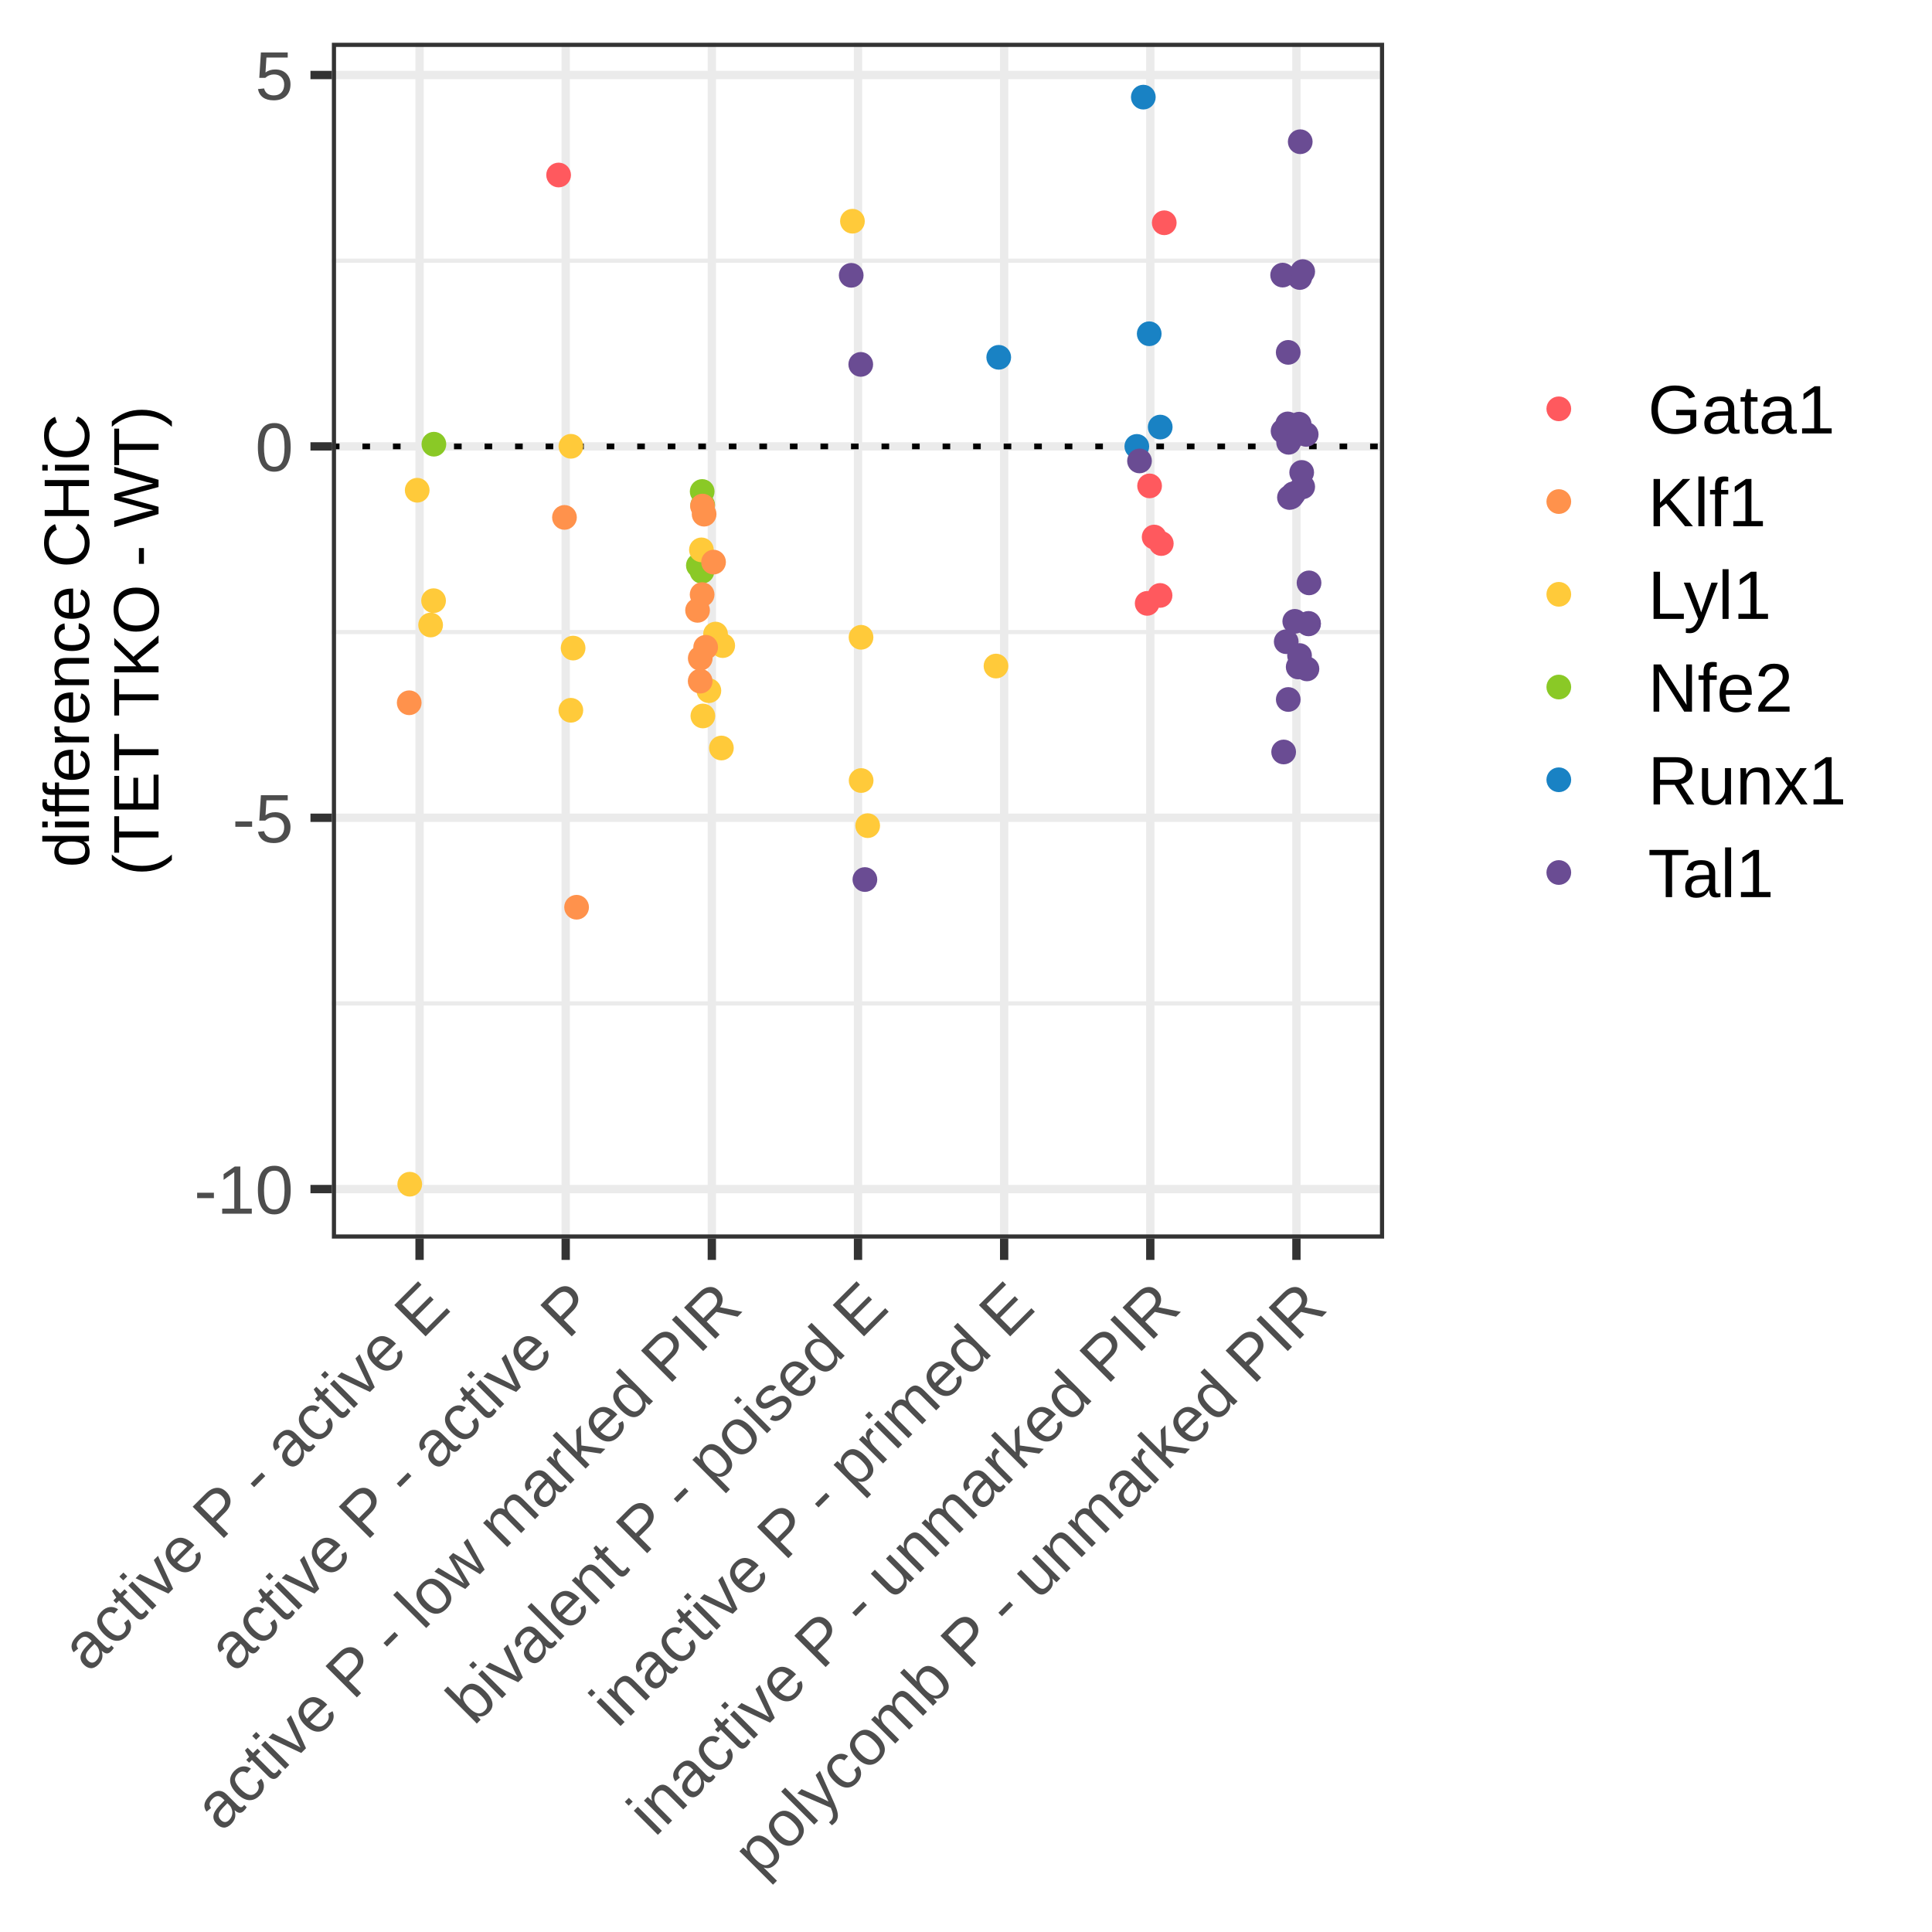
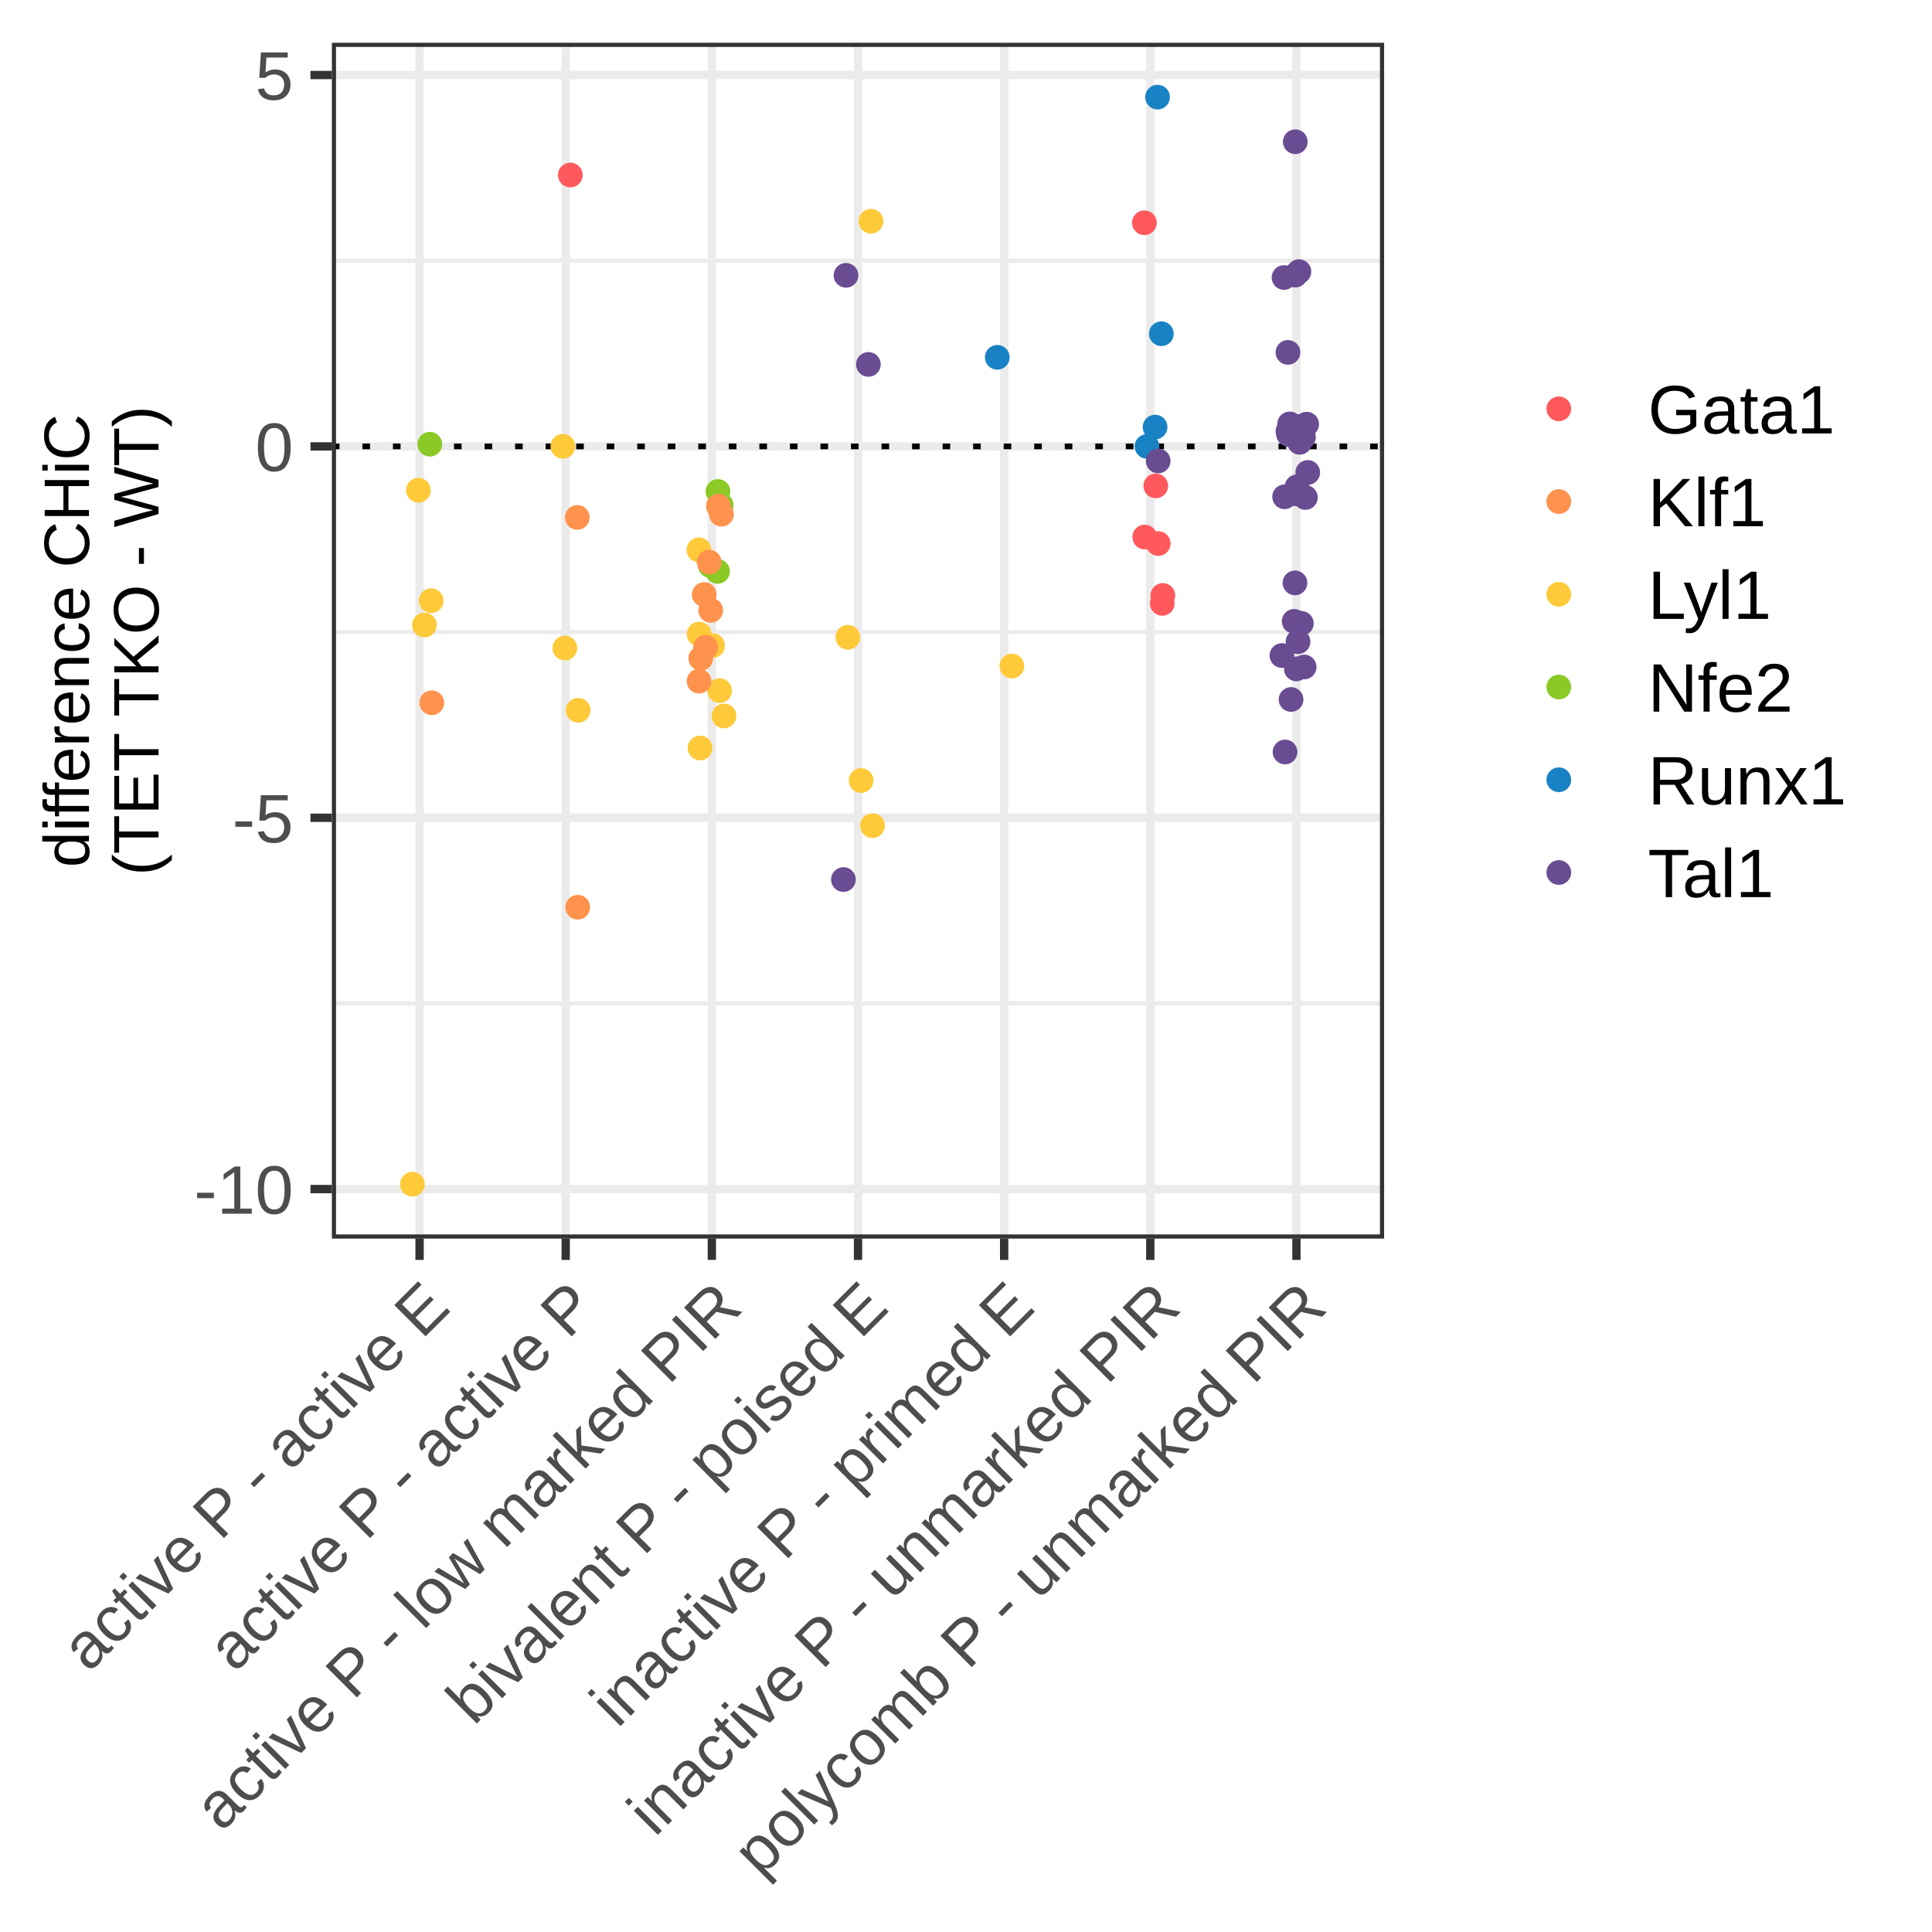
<svg xmlns="http://www.w3.org/2000/svg" class="svglite" width="360.00pt" height="360.00pt" viewBox="0 0 360.00 360.00">
  <defs>
    <style type="text/css">
    .svglite line, .svglite polyline, .svglite polygon, .svglite path, .svglite rect, .svglite circle {
      fill: none;
      stroke: #000000;
      stroke-linecap: round;
      stroke-linejoin: round;
      stroke-miterlimit: 10.00;
    }
    .svglite text {
      white-space: pre;
    }
  </style>
  </defs>
  <rect width="100%" height="100%" style="stroke: none; fill: #FFFFFF;" />
  <defs>
    <clipPath id="cpMC4wMHwzNjAuMDB8MC4wMHwzNjAuMDA=">
      <rect x="0.00" y="0.00" width="360.00" height="360.00" />
    </clipPath>
  </defs>
  <g clip-path="url(#cpMC4wMHwzNjAuMDB8MC4wMHwzNjAuMDA=)">
    <rect x="0.00" y="0.00" width="360.00" height="360.00" style="stroke-width: 1.55; stroke: #FFFFFF; fill: #FFFFFF;" />
  </g>
  <defs>
    <clipPath id="cpNjEuODR8MjU3LjkxfDcuOTd8MjMwLjc5">
      <rect x="61.84" y="7.97" width="196.07" height="222.82" />
    </clipPath>
  </defs>
  <g clip-path="url(#cpNjEuODR8MjU3LjkxfDcuOTd8MjMwLjc5)">
    <rect x="61.84" y="7.97" width="196.07" height="222.82" style="stroke-width: 1.55; stroke: none; fill: #FFFFFF;" />
    <polyline points="61.84,186.97 257.91,186.97 " style="stroke-width: 0.78; stroke: #EBEBEB; stroke-linecap: butt;" />
    <polyline points="61.84,117.78 257.91,117.78 " style="stroke-width: 0.78; stroke: #EBEBEB; stroke-linecap: butt;" />
    <polyline points="61.84,48.58 257.91,48.58 " style="stroke-width: 0.78; stroke: #EBEBEB; stroke-linecap: butt;" />
    <polyline points="61.84,221.57 257.91,221.57 " style="stroke-width: 1.55; stroke: #EBEBEB; stroke-linecap: butt;" />
    <polyline points="61.84,152.38 257.91,152.38 " style="stroke-width: 1.55; stroke: #EBEBEB; stroke-linecap: butt;" />
    <polyline points="61.84,83.18 257.91,83.18 " style="stroke-width: 1.55; stroke: #EBEBEB; stroke-linecap: butt;" />
    <polyline points="61.84,13.98 257.91,13.98 " style="stroke-width: 1.55; stroke: #EBEBEB; stroke-linecap: butt;" />
    <polyline points="78.18,230.79 78.18,7.97 " style="stroke-width: 1.55; stroke: #EBEBEB; stroke-linecap: butt;" />
    <polyline points="105.41,230.79 105.41,7.97 " style="stroke-width: 1.55; stroke: #EBEBEB; stroke-linecap: butt;" />
    <polyline points="132.64,230.79 132.64,7.97 " style="stroke-width: 1.55; stroke: #EBEBEB; stroke-linecap: butt;" />
    <polyline points="159.88,230.79 159.88,7.97 " style="stroke-width: 1.55; stroke: #EBEBEB; stroke-linecap: butt;" />
    <polyline points="187.11,230.79 187.11,7.97 " style="stroke-width: 1.55; stroke: #EBEBEB; stroke-linecap: butt;" />
    <polyline points="214.34,230.79 214.34,7.97 " style="stroke-width: 1.55; stroke: #EBEBEB; stroke-linecap: butt;" />
    <polyline points="241.57,230.79 241.57,7.97 " style="stroke-width: 1.55; stroke: #EBEBEB; stroke-linecap: butt;" />
    <line x1="61.84" y1="83.18" x2="257.91" y2="83.18" style="stroke-width: 1.07; stroke-dasharray: 1.42,4.27; stroke-linecap: butt;" />
-     <circle cx="130.13" cy="105.37" r="1.95" style="stroke-width: 0.71; stroke: #8AC926; fill: #8AC926;" />
-     <circle cx="130.84" cy="91.58" r="1.95" style="stroke-width: 0.71; stroke: #8AC926; fill: #8AC926;" />
-     <circle cx="80.85" cy="82.77" r="1.95" style="stroke-width: 0.71; stroke: #8AC926; fill: #8AC926;" />
-     <circle cx="130.94" cy="94.13" r="1.95" style="stroke-width: 0.71; stroke: #8AC926; fill: #8AC926;" />
-     <circle cx="130.80" cy="106.47" r="1.95" style="stroke-width: 0.71; stroke: #8AC926; fill: #8AC926;" />
-     <circle cx="211.83" cy="83.18" r="1.95" style="stroke-width: 0.71; stroke: #1982C4; fill: #1982C4;" />
-     <circle cx="213.04" cy="18.10" r="1.95" style="stroke-width: 0.71; stroke: #1982C4; fill: #1982C4;" />
-     <circle cx="214.14" cy="62.19" r="1.95" style="stroke-width: 0.71; stroke: #1982C4; fill: #1982C4;" />
-     <circle cx="216.19" cy="79.58" r="1.95" style="stroke-width: 0.71; stroke: #1982C4; fill: #1982C4;" />
-     <circle cx="186.10" cy="66.58" r="1.95" style="stroke-width: 0.71; stroke: #1982C4; fill: #1982C4;" />
-     <circle cx="240.11" cy="82.42" r="1.95" style="stroke-width: 0.71; stroke: #6A4C93; fill: #6A4C93;" />
-     <circle cx="160.39" cy="67.90" r="1.95" style="stroke-width: 0.71; stroke: #6A4C93; fill: #6A4C93;" />
-     <circle cx="242.55" cy="88.03" r="1.95" style="stroke-width: 0.71; stroke: #6A4C93; fill: #6A4C93;" />
-     <circle cx="240.04" cy="65.66" r="1.95" style="stroke-width: 0.71; stroke: #6A4C93; fill: #6A4C93;" />
-     <circle cx="240.70" cy="81.48" r="1.95" style="stroke-width: 0.71; stroke: #6A4C93; fill: #6A4C93;" />
-     <circle cx="240.27" cy="92.70" r="1.95" style="stroke-width: 0.71; stroke: #6A4C93; fill: #6A4C93;" />
-     <circle cx="243.83" cy="116.25" r="1.95" style="stroke-width: 0.71; stroke: #6A4C93; fill: #6A4C93;" />
-     <circle cx="241.02" cy="92.01" r="1.95" style="stroke-width: 0.71; stroke: #6A4C93; fill: #6A4C93;" />
-     <circle cx="241.26" cy="115.78" r="1.95" style="stroke-width: 0.71; stroke: #6A4C93; fill: #6A4C93;" />
-     <circle cx="243.82" cy="116.16" r="1.95" style="stroke-width: 0.71; stroke: #6A4C93; fill: #6A4C93;" />
-     <circle cx="242.74" cy="90.71" r="1.95" style="stroke-width: 0.71; stroke: #6A4C93; fill: #6A4C93;" />
-     <circle cx="242.08" cy="79.04" r="1.95" style="stroke-width: 0.71; stroke: #6A4C93; fill: #6A4C93;" />
-     <circle cx="239.08" cy="80.33" r="1.95" style="stroke-width: 0.71; stroke: #6A4C93; fill: #6A4C93;" />
-     <circle cx="239.95" cy="78.99" r="1.95" style="stroke-width: 0.71; stroke: #6A4C93; fill: #6A4C93;" />
-     <circle cx="240.60" cy="92.57" r="1.95" style="stroke-width: 0.71; stroke: #6A4C93; fill: #6A4C93;" />
-     <circle cx="243.53" cy="124.64" r="1.95" style="stroke-width: 0.71; stroke: #6A4C93; fill: #6A4C93;" />
-     <circle cx="161.16" cy="163.89" r="1.95" style="stroke-width: 0.71; stroke: #6A4C93; fill: #6A4C93;" />
-     <circle cx="243.92" cy="108.61" r="1.95" style="stroke-width: 0.71; stroke: #6A4C93; fill: #6A4C93;" />
-     <circle cx="239.67" cy="119.57" r="1.95" style="stroke-width: 0.71; stroke: #6A4C93; fill: #6A4C93;" />
-     <circle cx="240.10" cy="79.46" r="1.95" style="stroke-width: 0.71; stroke: #6A4C93; fill: #6A4C93;" />
-     <circle cx="239.19" cy="140.12" r="1.95" style="stroke-width: 0.71; stroke: #6A4C93; fill: #6A4C93;" />
-     <circle cx="239.00" cy="51.26" r="1.95" style="stroke-width: 0.71; stroke: #6A4C93; fill: #6A4C93;" />
-     <circle cx="242.15" cy="122.15" r="1.95" style="stroke-width: 0.71; stroke: #6A4C93; fill: #6A4C93;" />
-     <circle cx="212.33" cy="85.89" r="1.95" style="stroke-width: 0.71; stroke: #6A4C93; fill: #6A4C93;" />
-     <circle cx="241.90" cy="124.28" r="1.95" style="stroke-width: 0.71; stroke: #6A4C93; fill: #6A4C93;" />
-     <circle cx="242.74" cy="50.61" r="1.95" style="stroke-width: 0.71; stroke: #6A4C93; fill: #6A4C93;" />
-     <circle cx="242.20" cy="51.71" r="1.95" style="stroke-width: 0.71; stroke: #6A4C93; fill: #6A4C93;" />
-     <circle cx="158.61" cy="51.30" r="1.95" style="stroke-width: 0.71; stroke: #6A4C93; fill: #6A4C93;" />
-     <circle cx="243.39" cy="80.94" r="1.95" style="stroke-width: 0.71; stroke: #6A4C93; fill: #6A4C93;" />
-     <circle cx="242.28" cy="26.41" r="1.95" style="stroke-width: 0.71; stroke: #6A4C93; fill: #6A4C93;" />
-     <circle cx="240.05" cy="130.34" r="1.95" style="stroke-width: 0.71; stroke: #6A4C93; fill: #6A4C93;" />
-     <circle cx="160.44" cy="118.75" r="1.95" style="stroke-width: 0.71; stroke: #FFCA3A; fill: #FFCA3A;" />
-     <circle cx="77.74" cy="91.35" r="1.95" style="stroke-width: 0.71; stroke: #FFCA3A; fill: #FFCA3A;" />
-     <circle cx="106.79" cy="120.76" r="1.95" style="stroke-width: 0.71; stroke: #FFCA3A; fill: #FFCA3A;" />
-     <circle cx="130.97" cy="133.41" r="1.95" style="stroke-width: 0.71; stroke: #FFCA3A; fill: #FFCA3A;" />
-     <circle cx="132.09" cy="128.70" r="1.95" style="stroke-width: 0.71; stroke: #FFCA3A; fill: #FFCA3A;" />
-     <circle cx="80.24" cy="116.46" r="1.95" style="stroke-width: 0.71; stroke: #FFCA3A; fill: #FFCA3A;" />
-     <circle cx="185.59" cy="124.11" r="1.95" style="stroke-width: 0.71; stroke: #FFCA3A; fill: #FFCA3A;" />
-     <circle cx="161.68" cy="153.85" r="1.95" style="stroke-width: 0.71; stroke: #FFCA3A; fill: #FFCA3A;" />
-     <circle cx="158.84" cy="41.22" r="1.95" style="stroke-width: 0.71; stroke: #FFCA3A; fill: #FFCA3A;" />
-     <circle cx="134.42" cy="139.38" r="1.95" style="stroke-width: 0.71; stroke: #FFCA3A; fill: #FFCA3A;" />
-     <circle cx="76.35" cy="220.66" r="1.95" style="stroke-width: 0.71; stroke: #FFCA3A; fill: #FFCA3A;" />
-     <circle cx="130.70" cy="102.46" r="1.95" style="stroke-width: 0.71; stroke: #FFCA3A; fill: #FFCA3A;" />
-     <circle cx="133.33" cy="118.15" r="1.95" style="stroke-width: 0.71; stroke: #FFCA3A; fill: #FFCA3A;" />
-     <circle cx="134.67" cy="120.30" r="1.95" style="stroke-width: 0.71; stroke: #FFCA3A; fill: #FFCA3A;" />
-     <circle cx="106.38" cy="83.16" r="1.95" style="stroke-width: 0.71; stroke: #FFCA3A; fill: #FFCA3A;" />
-     <circle cx="80.79" cy="111.93" r="1.95" style="stroke-width: 0.71; stroke: #FFCA3A; fill: #FFCA3A;" />
-     <circle cx="160.46" cy="145.44" r="1.95" style="stroke-width: 0.71; stroke: #FFCA3A; fill: #FFCA3A;" />
-     <circle cx="106.37" cy="132.35" r="1.95" style="stroke-width: 0.71; stroke: #FFCA3A; fill: #FFCA3A;" />
-     <circle cx="105.18" cy="96.41" r="1.95" style="stroke-width: 0.71; stroke: #FF924C; fill: #FF924C;" />
-     <circle cx="107.44" cy="169.05" r="1.95" style="stroke-width: 0.71; stroke: #FF924C; fill: #FF924C;" />
-     <circle cx="131.20" cy="95.81" r="1.95" style="stroke-width: 0.71; stroke: #FF924C; fill: #FF924C;" />
-     <circle cx="131.49" cy="120.61" r="1.95" style="stroke-width: 0.71; stroke: #FF924C; fill: #FF924C;" />
-     <circle cx="130.83" cy="110.79" r="1.95" style="stroke-width: 0.71; stroke: #FF924C; fill: #FF924C;" />
-     <circle cx="130.90" cy="94.30" r="1.95" style="stroke-width: 0.71; stroke: #FF924C; fill: #FF924C;" />
-     <circle cx="132.96" cy="104.74" r="1.95" style="stroke-width: 0.71; stroke: #FF924C; fill: #FF924C;" />
-     <circle cx="76.25" cy="130.95" r="1.95" style="stroke-width: 0.71; stroke: #FF924C; fill: #FF924C;" />
-     <circle cx="129.98" cy="113.73" r="1.95" style="stroke-width: 0.71; stroke: #FF924C; fill: #FF924C;" />
-     <circle cx="130.47" cy="126.92" r="1.95" style="stroke-width: 0.71; stroke: #FF924C; fill: #FF924C;" />
-     <circle cx="130.48" cy="122.67" r="1.95" style="stroke-width: 0.71; stroke: #FF924C; fill: #FF924C;" />
-     <circle cx="216.94" cy="41.51" r="1.95" style="stroke-width: 0.71; stroke: #FF595E; fill: #FF595E;" />
-     <circle cx="214.21" cy="90.54" r="1.95" style="stroke-width: 0.71; stroke: #FF595E; fill: #FF595E;" />
-     <circle cx="213.76" cy="112.43" r="1.95" style="stroke-width: 0.71; stroke: #FF595E; fill: #FF595E;" />
-     <circle cx="104.09" cy="32.61" r="1.95" style="stroke-width: 0.71; stroke: #FF595E; fill: #FF595E;" />
-     <circle cx="216.39" cy="101.28" r="1.95" style="stroke-width: 0.71; stroke: #FF595E; fill: #FF595E;" />
-     <circle cx="216.16" cy="110.95" r="1.95" style="stroke-width: 0.71; stroke: #FF595E; fill: #FF595E;" />
-     <circle cx="215.06" cy="100.07" r="1.95" style="stroke-width: 0.71; stroke: #FF595E; fill: #FF595E;" />
+     <circle cx="132.34" cy="105.37" r="1.95" style="stroke-width: 0.71; stroke: #8AC926; fill: #8AC926;" />
+     <circle cx="133.78" cy="91.58" r="1.95" style="stroke-width: 0.71; stroke: #8AC926; fill: #8AC926;" />
+     <circle cx="80.09" cy="82.77" r="1.95" style="stroke-width: 0.71; stroke: #8AC926; fill: #8AC926;" />
+     <circle cx="134.38" cy="94.13" r="1.95" style="stroke-width: 0.71; stroke: #8AC926; fill: #8AC926;" />
+     <circle cx="133.71" cy="106.47" r="1.95" style="stroke-width: 0.71; stroke: #8AC926; fill: #8AC926;" />
+     <circle cx="213.73" cy="83.18" r="1.95" style="stroke-width: 0.71; stroke: #1982C4; fill: #1982C4;" />
+     <circle cx="215.69" cy="18.10" r="1.95" style="stroke-width: 0.71; stroke: #1982C4; fill: #1982C4;" />
+     <circle cx="216.40" cy="62.19" r="1.95" style="stroke-width: 0.71; stroke: #1982C4; fill: #1982C4;" />
+     <circle cx="215.23" cy="79.58" r="1.95" style="stroke-width: 0.71; stroke: #1982C4; fill: #1982C4;" />
+     <circle cx="185.83" cy="66.58" r="1.95" style="stroke-width: 0.71; stroke: #1982C4; fill: #1982C4;" />
+     <circle cx="242.17" cy="82.42" r="1.95" style="stroke-width: 0.71; stroke: #6A4C93; fill: #6A4C93;" />
+     <circle cx="161.81" cy="67.90" r="1.95" style="stroke-width: 0.71; stroke: #6A4C93; fill: #6A4C93;" />
+     <circle cx="243.68" cy="88.03" r="1.95" style="stroke-width: 0.71; stroke: #6A4C93; fill: #6A4C93;" />
+     <circle cx="239.99" cy="65.66" r="1.95" style="stroke-width: 0.71; stroke: #6A4C93; fill: #6A4C93;" />
+     <circle cx="242.88" cy="81.48" r="1.95" style="stroke-width: 0.71; stroke: #6A4C93; fill: #6A4C93;" />
+     <circle cx="243.24" cy="92.70" r="1.95" style="stroke-width: 0.71; stroke: #6A4C93; fill: #6A4C93;" />
+     <circle cx="241.97" cy="116.25" r="1.95" style="stroke-width: 0.71; stroke: #6A4C93; fill: #6A4C93;" />
+     <circle cx="241.40" cy="92.01" r="1.95" style="stroke-width: 0.71; stroke: #6A4C93; fill: #6A4C93;" />
+     <circle cx="241.15" cy="115.78" r="1.95" style="stroke-width: 0.71; stroke: #6A4C93; fill: #6A4C93;" />
+     <circle cx="242.49" cy="116.16" r="1.95" style="stroke-width: 0.71; stroke: #6A4C93; fill: #6A4C93;" />
+     <circle cx="241.68" cy="90.71" r="1.95" style="stroke-width: 0.71; stroke: #6A4C93; fill: #6A4C93;" />
+     <circle cx="243.48" cy="79.04" r="1.95" style="stroke-width: 0.71; stroke: #6A4C93; fill: #6A4C93;" />
+     <circle cx="239.99" cy="80.33" r="1.95" style="stroke-width: 0.71; stroke: #6A4C93; fill: #6A4C93;" />
+     <circle cx="240.31" cy="78.99" r="1.95" style="stroke-width: 0.71; stroke: #6A4C93; fill: #6A4C93;" />
+     <circle cx="239.37" cy="92.57" r="1.95" style="stroke-width: 0.71; stroke: #6A4C93; fill: #6A4C93;" />
+     <circle cx="241.56" cy="124.64" r="1.95" style="stroke-width: 0.71; stroke: #6A4C93; fill: #6A4C93;" />
+     <circle cx="157.16" cy="163.89" r="1.95" style="stroke-width: 0.71; stroke: #6A4C93; fill: #6A4C93;" />
+     <circle cx="241.30" cy="108.61" r="1.95" style="stroke-width: 0.71; stroke: #6A4C93; fill: #6A4C93;" />
+     <circle cx="241.87" cy="119.57" r="1.95" style="stroke-width: 0.71; stroke: #6A4C93; fill: #6A4C93;" />
+     <circle cx="242.22" cy="79.46" r="1.95" style="stroke-width: 0.71; stroke: #6A4C93; fill: #6A4C93;" />
+     <circle cx="239.45" cy="140.12" r="1.95" style="stroke-width: 0.71; stroke: #6A4C93; fill: #6A4C93;" />
+     <circle cx="241.37" cy="51.26" r="1.95" style="stroke-width: 0.71; stroke: #6A4C93; fill: #6A4C93;" />
+     <circle cx="238.87" cy="122.15" r="1.95" style="stroke-width: 0.71; stroke: #6A4C93; fill: #6A4C93;" />
+     <circle cx="215.81" cy="85.89" r="1.95" style="stroke-width: 0.71; stroke: #6A4C93; fill: #6A4C93;" />
+     <circle cx="243.01" cy="124.28" r="1.95" style="stroke-width: 0.71; stroke: #6A4C93; fill: #6A4C93;" />
+     <circle cx="242.04" cy="50.61" r="1.95" style="stroke-width: 0.71; stroke: #6A4C93; fill: #6A4C93;" />
+     <circle cx="239.26" cy="51.71" r="1.95" style="stroke-width: 0.71; stroke: #6A4C93; fill: #6A4C93;" />
+     <circle cx="157.64" cy="51.30" r="1.95" style="stroke-width: 0.71; stroke: #6A4C93; fill: #6A4C93;" />
+     <circle cx="240.11" cy="80.94" r="1.95" style="stroke-width: 0.71; stroke: #6A4C93; fill: #6A4C93;" />
+     <circle cx="241.36" cy="26.41" r="1.95" style="stroke-width: 0.71; stroke: #6A4C93; fill: #6A4C93;" />
+     <circle cx="240.57" cy="130.34" r="1.95" style="stroke-width: 0.71; stroke: #6A4C93; fill: #6A4C93;" />
+     <circle cx="157.98" cy="118.75" r="1.95" style="stroke-width: 0.71; stroke: #FFCA3A; fill: #FFCA3A;" />
+     <circle cx="77.97" cy="91.35" r="1.95" style="stroke-width: 0.71; stroke: #FFCA3A; fill: #FFCA3A;" />
+     <circle cx="105.25" cy="120.76" r="1.95" style="stroke-width: 0.71; stroke: #FFCA3A; fill: #FFCA3A;" />
+     <circle cx="134.91" cy="133.41" r="1.95" style="stroke-width: 0.71; stroke: #FFCA3A; fill: #FFCA3A;" />
+     <circle cx="134.09" cy="128.70" r="1.95" style="stroke-width: 0.71; stroke: #FFCA3A; fill: #FFCA3A;" />
+     <circle cx="79.09" cy="116.46" r="1.95" style="stroke-width: 0.71; stroke: #FFCA3A; fill: #FFCA3A;" />
+     <circle cx="188.55" cy="124.11" r="1.95" style="stroke-width: 0.71; stroke: #FFCA3A; fill: #FFCA3A;" />
+     <circle cx="162.58" cy="153.85" r="1.95" style="stroke-width: 0.71; stroke: #FFCA3A; fill: #FFCA3A;" />
+     <circle cx="162.29" cy="41.22" r="1.95" style="stroke-width: 0.71; stroke: #FFCA3A; fill: #FFCA3A;" />
+     <circle cx="130.44" cy="139.38" r="1.95" style="stroke-width: 0.71; stroke: #FFCA3A; fill: #FFCA3A;" />
+     <circle cx="76.85" cy="220.66" r="1.95" style="stroke-width: 0.71; stroke: #FFCA3A; fill: #FFCA3A;" />
+     <circle cx="130.23" cy="102.46" r="1.95" style="stroke-width: 0.71; stroke: #FFCA3A; fill: #FFCA3A;" />
+     <circle cx="130.27" cy="118.15" r="1.95" style="stroke-width: 0.71; stroke: #FFCA3A; fill: #FFCA3A;" />
+     <circle cx="132.78" cy="120.30" r="1.95" style="stroke-width: 0.71; stroke: #FFCA3A; fill: #FFCA3A;" />
+     <circle cx="104.88" cy="83.16" r="1.95" style="stroke-width: 0.71; stroke: #FFCA3A; fill: #FFCA3A;" />
+     <circle cx="80.34" cy="111.93" r="1.95" style="stroke-width: 0.71; stroke: #FFCA3A; fill: #FFCA3A;" />
+     <circle cx="160.45" cy="145.44" r="1.95" style="stroke-width: 0.71; stroke: #FFCA3A; fill: #FFCA3A;" />
+     <circle cx="107.73" cy="132.35" r="1.95" style="stroke-width: 0.71; stroke: #FFCA3A; fill: #FFCA3A;" />
+     <circle cx="107.57" cy="96.41" r="1.95" style="stroke-width: 0.71; stroke: #FF924C; fill: #FF924C;" />
+     <circle cx="107.65" cy="169.05" r="1.95" style="stroke-width: 0.71; stroke: #FF924C; fill: #FF924C;" />
+     <circle cx="134.43" cy="95.81" r="1.95" style="stroke-width: 0.71; stroke: #FF924C; fill: #FF924C;" />
+     <circle cx="131.47" cy="120.61" r="1.95" style="stroke-width: 0.71; stroke: #FF924C; fill: #FF924C;" />
+     <circle cx="131.22" cy="110.79" r="1.95" style="stroke-width: 0.71; stroke: #FF924C; fill: #FF924C;" />
+     <circle cx="133.87" cy="94.30" r="1.95" style="stroke-width: 0.71; stroke: #FF924C; fill: #FF924C;" />
+     <circle cx="132.14" cy="104.74" r="1.95" style="stroke-width: 0.71; stroke: #FF924C; fill: #FF924C;" />
+     <circle cx="80.46" cy="130.95" r="1.95" style="stroke-width: 0.71; stroke: #FF924C; fill: #FF924C;" />
+     <circle cx="132.43" cy="113.73" r="1.95" style="stroke-width: 0.71; stroke: #FF924C; fill: #FF924C;" />
+     <circle cx="130.26" cy="126.92" r="1.95" style="stroke-width: 0.71; stroke: #FF924C; fill: #FF924C;" />
+     <circle cx="130.58" cy="122.67" r="1.95" style="stroke-width: 0.71; stroke: #FF924C; fill: #FF924C;" />
+     <circle cx="213.24" cy="41.51" r="1.95" style="stroke-width: 0.71; stroke: #FF595E; fill: #FF595E;" />
+     <circle cx="215.36" cy="90.54" r="1.95" style="stroke-width: 0.71; stroke: #FF595E; fill: #FF595E;" />
+     <circle cx="216.57" cy="112.43" r="1.95" style="stroke-width: 0.71; stroke: #FF595E; fill: #FF595E;" />
+     <circle cx="106.27" cy="32.61" r="1.95" style="stroke-width: 0.71; stroke: #FF595E; fill: #FF595E;" />
+     <circle cx="215.82" cy="101.28" r="1.95" style="stroke-width: 0.71; stroke: #FF595E; fill: #FF595E;" />
+     <circle cx="216.68" cy="110.95" r="1.95" style="stroke-width: 0.71; stroke: #FF595E; fill: #FF595E;" />
+     <circle cx="213.31" cy="100.07" r="1.95" style="stroke-width: 0.71; stroke: #FF595E; fill: #FF595E;" />
    <rect x="61.84" y="7.97" width="196.07" height="222.82" style="stroke-width: 1.55; stroke: #333333;" />
  </g>
  <g clip-path="url(#cpMC4wMHwzNjAuMDB8MC4wMHwzNjAuMDA=)">
    <text x="54.67" y="226.16" text-anchor="end" style="font-size: 12.80px;fill: #4D4D4D; font-family: &quot;Arial&quot;;" textLength="18.49px" lengthAdjust="spacingAndGlyphs">-10</text>
    <text x="54.67" y="156.97" text-anchor="end" style="font-size: 12.80px;fill: #4D4D4D; font-family: &quot;Arial&quot;;" textLength="11.38px" lengthAdjust="spacingAndGlyphs">-5</text>
    <text x="54.67" y="87.77" text-anchor="end" style="font-size: 12.80px;fill: #4D4D4D; font-family: &quot;Arial&quot;;" textLength="7.11px" lengthAdjust="spacingAndGlyphs">0</text>
    <text x="54.67" y="18.57" text-anchor="end" style="font-size: 12.80px;fill: #4D4D4D; font-family: &quot;Arial&quot;;" textLength="7.11px" lengthAdjust="spacingAndGlyphs">5</text>
    <polyline points="57.85,221.57 61.84,221.57 " style="stroke-width: 1.55; stroke: #333333; stroke-linecap: butt;" />
    <polyline points="57.85,152.38 61.84,152.38 " style="stroke-width: 1.55; stroke: #333333; stroke-linecap: butt;" />
    <polyline points="57.85,83.18 61.84,83.18 " style="stroke-width: 1.55; stroke: #333333; stroke-linecap: butt;" />
    <polyline points="57.85,13.98 61.84,13.98 " style="stroke-width: 1.55; stroke: #333333; stroke-linecap: butt;" />
    <polyline points="78.18,234.77 78.18,230.79 " style="stroke-width: 1.55; stroke: #333333; stroke-linecap: butt;" />
    <polyline points="105.41,234.77 105.41,230.79 " style="stroke-width: 1.55; stroke: #333333; stroke-linecap: butt;" />
    <polyline points="132.64,234.77 132.64,230.79 " style="stroke-width: 1.55; stroke: #333333; stroke-linecap: butt;" />
    <polyline points="159.88,234.77 159.88,230.79 " style="stroke-width: 1.55; stroke: #333333; stroke-linecap: butt;" />
    <polyline points="187.11,234.77 187.11,230.79 " style="stroke-width: 1.55; stroke: #333333; stroke-linecap: butt;" />
    <polyline points="214.34,234.77 214.34,230.79 " style="stroke-width: 1.55; stroke: #333333; stroke-linecap: butt;" />
    <polyline points="241.57,234.77 241.57,230.79 " style="stroke-width: 1.55; stroke: #333333; stroke-linecap: butt;" />
    <text transform="translate(84.27,244.05) rotate(-45)" text-anchor="end" style="font-size: 12.00px;fill: #4D4D4D; font-family: &quot;Arial&quot;;" textLength="96.03px" lengthAdjust="spacingAndGlyphs">active P - active E</text>
    <text transform="translate(111.50,244.05) rotate(-45)" text-anchor="end" style="font-size: 12.00px;fill: #4D4D4D; font-family: &quot;Arial&quot;;" textLength="96.03px" lengthAdjust="spacingAndGlyphs">active P - active P</text>
    <text transform="translate(138.73,244.05) rotate(-45)" text-anchor="end" style="font-size: 12.00px;fill: #4D4D4D; font-family: &quot;Arial&quot;;" textLength="138.04px" lengthAdjust="spacingAndGlyphs">active P - low marked PIR</text>
    <text transform="translate(165.96,244.05) rotate(-45)" text-anchor="end" style="font-size: 12.00px;fill: #4D4D4D; font-family: &quot;Arial&quot;;" textLength="110.06px" lengthAdjust="spacingAndGlyphs">bivalent P - poised E</text>
    <text transform="translate(193.20,244.05) rotate(-45)" text-anchor="end" style="font-size: 12.00px;fill: #4D4D4D; font-family: &quot;Arial&quot;;" textLength="110.70px" lengthAdjust="spacingAndGlyphs">inactive P - primed E</text>
    <text transform="translate(220.43,244.05) rotate(-45)" text-anchor="end" style="font-size: 12.00px;fill: #4D4D4D; font-family: &quot;Arial&quot;;" textLength="139.38px" lengthAdjust="spacingAndGlyphs">inactive P - unmarked PIR</text>
    <text transform="translate(247.66,244.05) rotate(-45)" text-anchor="end" style="font-size: 12.00px;fill: #4D4D4D; font-family: &quot;Arial&quot;;" textLength="150.06px" lengthAdjust="spacingAndGlyphs">polycomb P - unmarked PIR</text>
    <text transform="translate(16.58,119.38) rotate(-90)" text-anchor="middle" style="font-size: 12.00px; font-family: &quot;Arial&quot;;" textLength="84.70px" lengthAdjust="spacingAndGlyphs">difference CHiC</text>
    <text transform="translate(29.54,119.38) rotate(-90)" text-anchor="middle" style="font-size: 12.00px; font-family: &quot;Arial&quot;;" textLength="91.31px" lengthAdjust="spacingAndGlyphs"> (TET TKO - WT)</text>
    <rect x="273.85" y="59.57" width="78.18" height="119.62" style="stroke-width: 1.55; stroke: none; fill: #FFFFFF;" />
    <rect x="281.82" y="67.54" width="17.28" height="17.28" style="stroke-width: 1.55; stroke: none; fill: #FFFFFF;" />
    <circle cx="290.46" cy="76.18" r="1.95" style="stroke-width: 0.71; stroke: #FF595E; fill: #FF595E;" />
    <rect x="281.82" y="84.82" width="17.28" height="17.28" style="stroke-width: 1.55; stroke: none; fill: #FFFFFF;" />
    <circle cx="290.46" cy="93.46" r="1.95" style="stroke-width: 0.71; stroke: #FF924C; fill: #FF924C;" />
    <rect x="281.82" y="102.10" width="17.28" height="17.28" style="stroke-width: 1.55; stroke: none; fill: #FFFFFF;" />
    <circle cx="290.46" cy="110.74" r="1.95" style="stroke-width: 0.71; stroke: #FFCA3A; fill: #FFCA3A;" />
    <rect x="281.82" y="119.38" width="17.28" height="17.28" style="stroke-width: 1.55; stroke: none; fill: #FFFFFF;" />
    <circle cx="290.46" cy="128.02" r="1.95" style="stroke-width: 0.71; stroke: #8AC926; fill: #8AC926;" />
    <rect x="281.82" y="136.66" width="17.28" height="17.28" style="stroke-width: 1.55; stroke: none; fill: #FFFFFF;" />
    <circle cx="290.46" cy="145.30" r="1.95" style="stroke-width: 0.71; stroke: #1982C4; fill: #1982C4;" />
    <rect x="281.82" y="153.94" width="17.28" height="17.28" style="stroke-width: 1.55; stroke: none; fill: #FFFFFF;" />
    <circle cx="290.46" cy="162.58" r="1.95" style="stroke-width: 0.71; stroke: #6A4C93; fill: #6A4C93;" />
    <text x="307.07" y="80.77" style="font-size: 12.80px; font-family: &quot;Arial&quot;;" textLength="34.85px" lengthAdjust="spacingAndGlyphs">Gata1</text>
    <text x="307.07" y="98.05" style="font-size: 12.80px; font-family: &quot;Arial&quot;;" textLength="22.05px" lengthAdjust="spacingAndGlyphs">Klf1</text>
    <text x="307.07" y="115.33" style="font-size: 12.80px; font-family: &quot;Arial&quot;;" textLength="23.47px" lengthAdjust="spacingAndGlyphs">Lyl1</text>
    <text x="307.07" y="132.61" style="font-size: 12.80px; font-family: &quot;Arial&quot;;" textLength="27.03px" lengthAdjust="spacingAndGlyphs">Nfe2</text>
    <text x="307.07" y="149.89" style="font-size: 12.80px; font-family: &quot;Arial&quot;;" textLength="36.99px" lengthAdjust="spacingAndGlyphs">Runx1</text>
    <text x="307.07" y="167.17" style="font-size: 12.80px; font-family: &quot;Arial&quot;;" textLength="24.89px" lengthAdjust="spacingAndGlyphs">Tal1</text>
  </g>
</svg>
